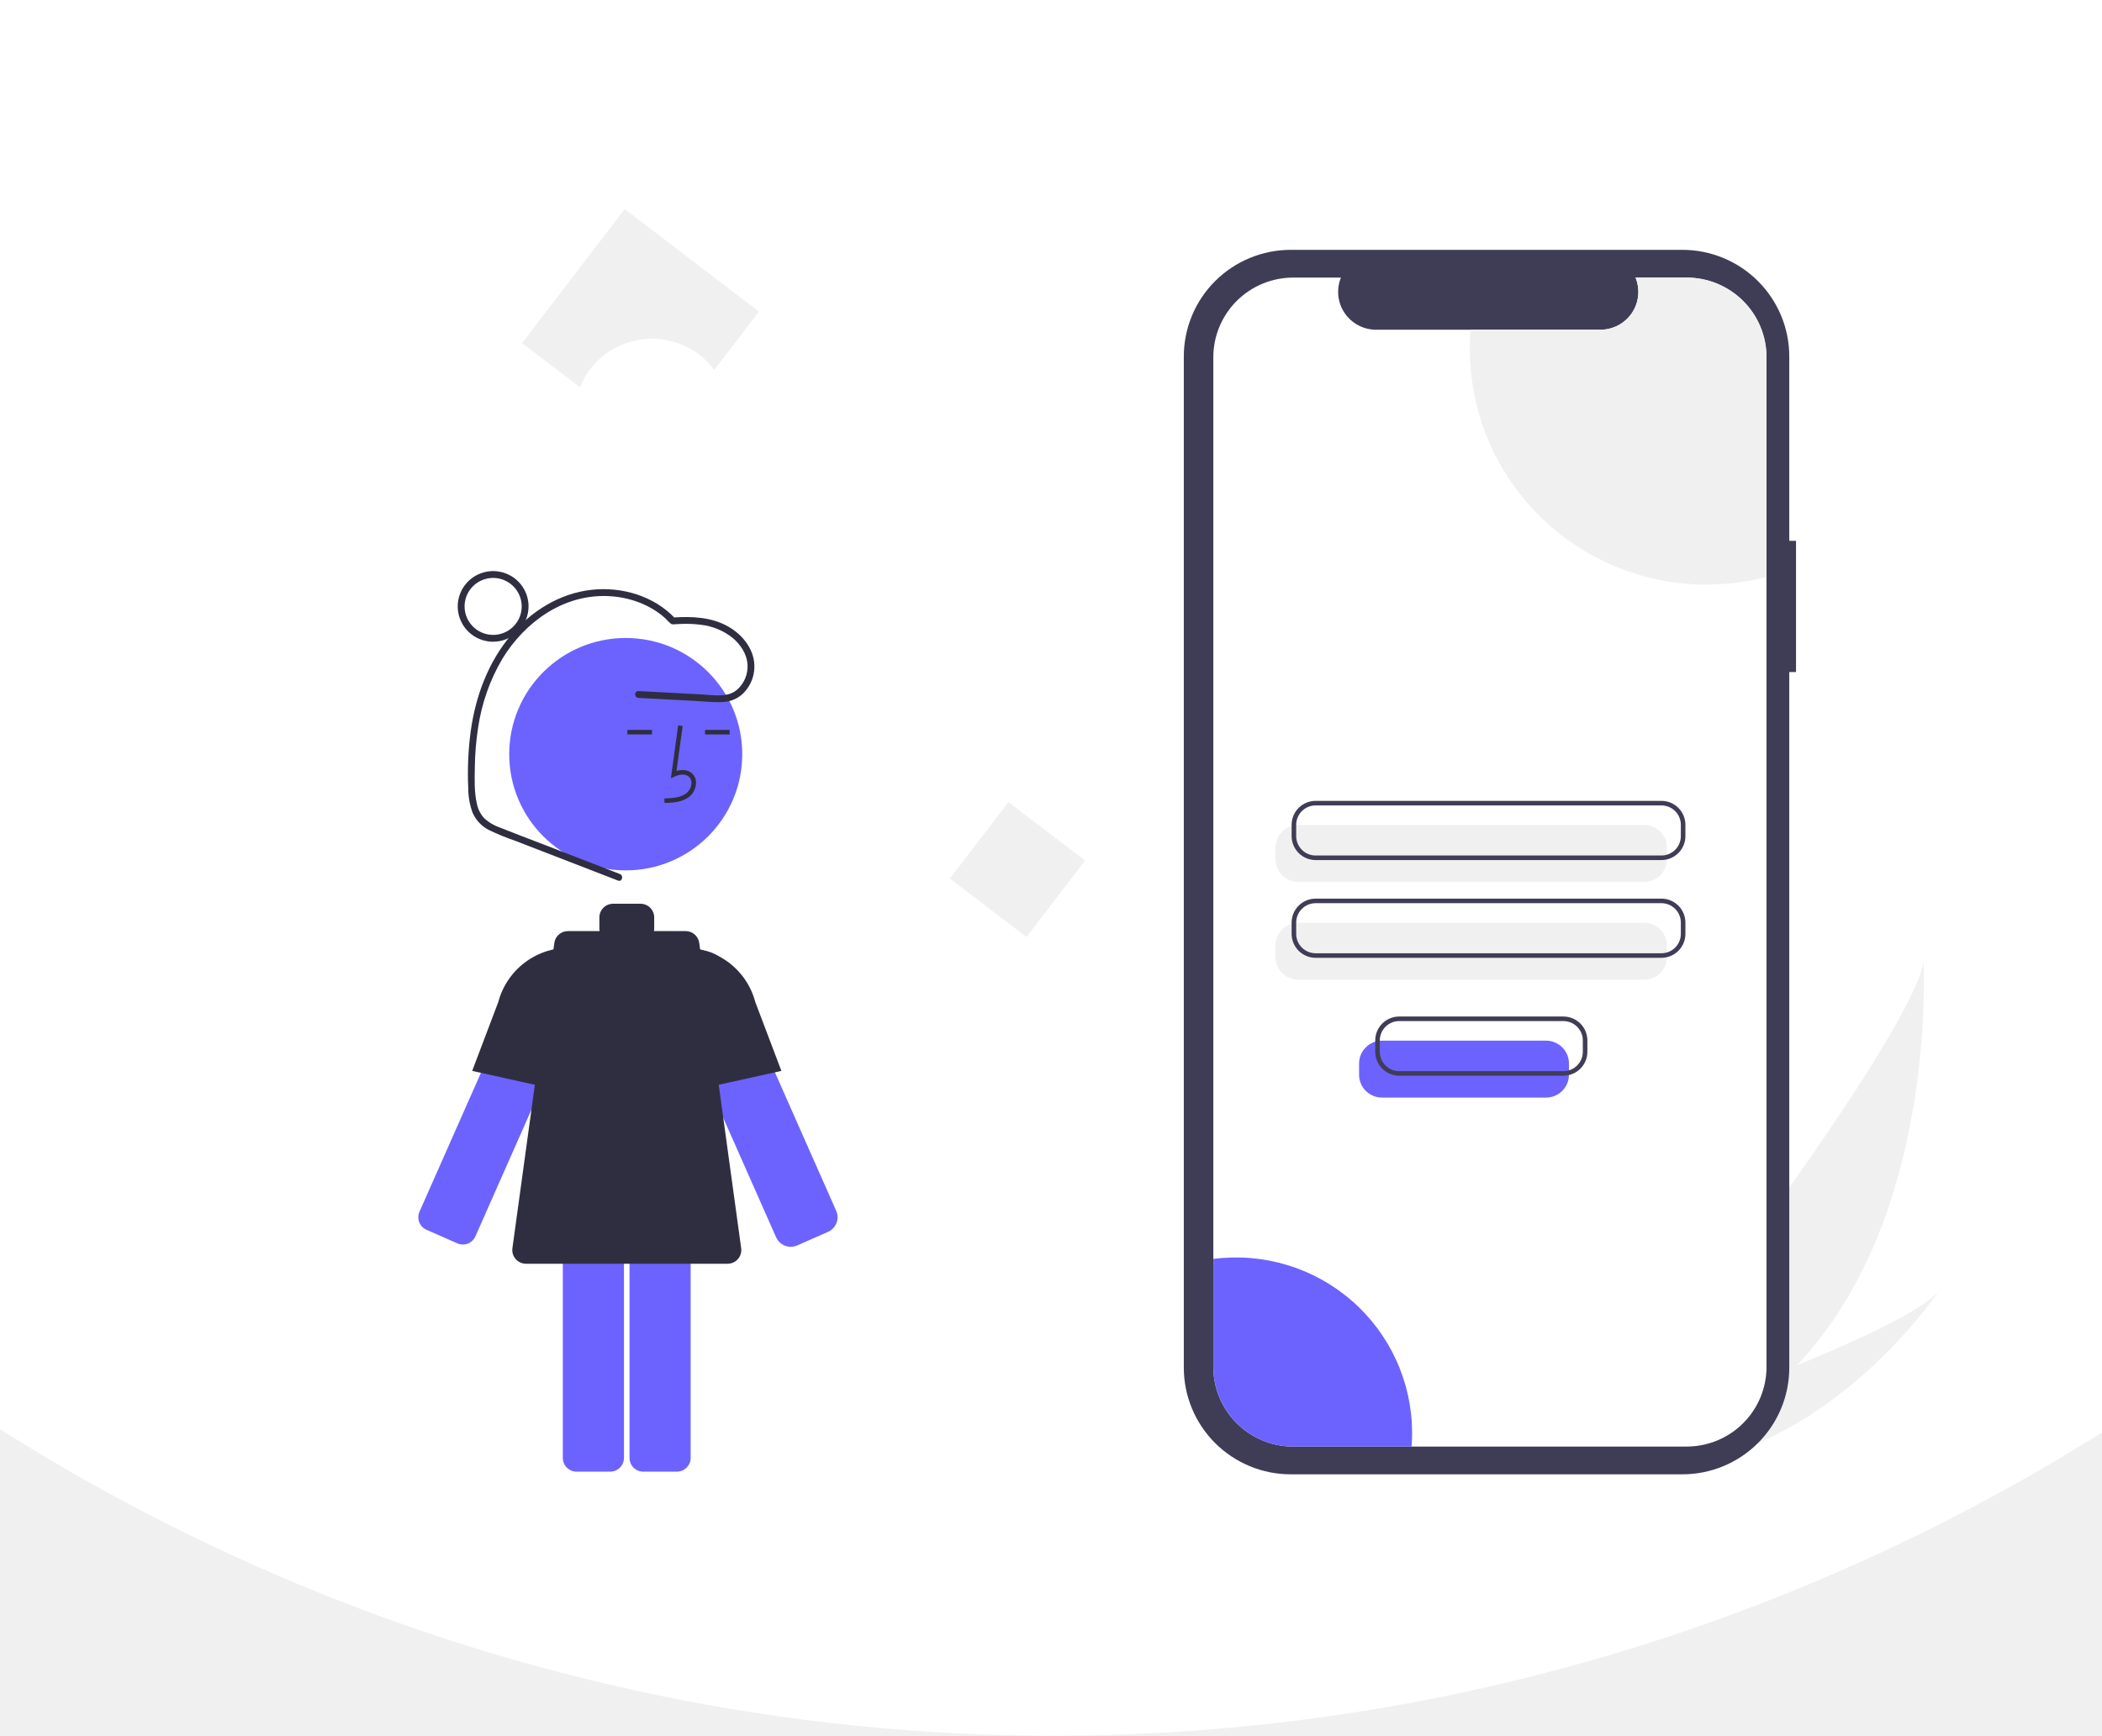
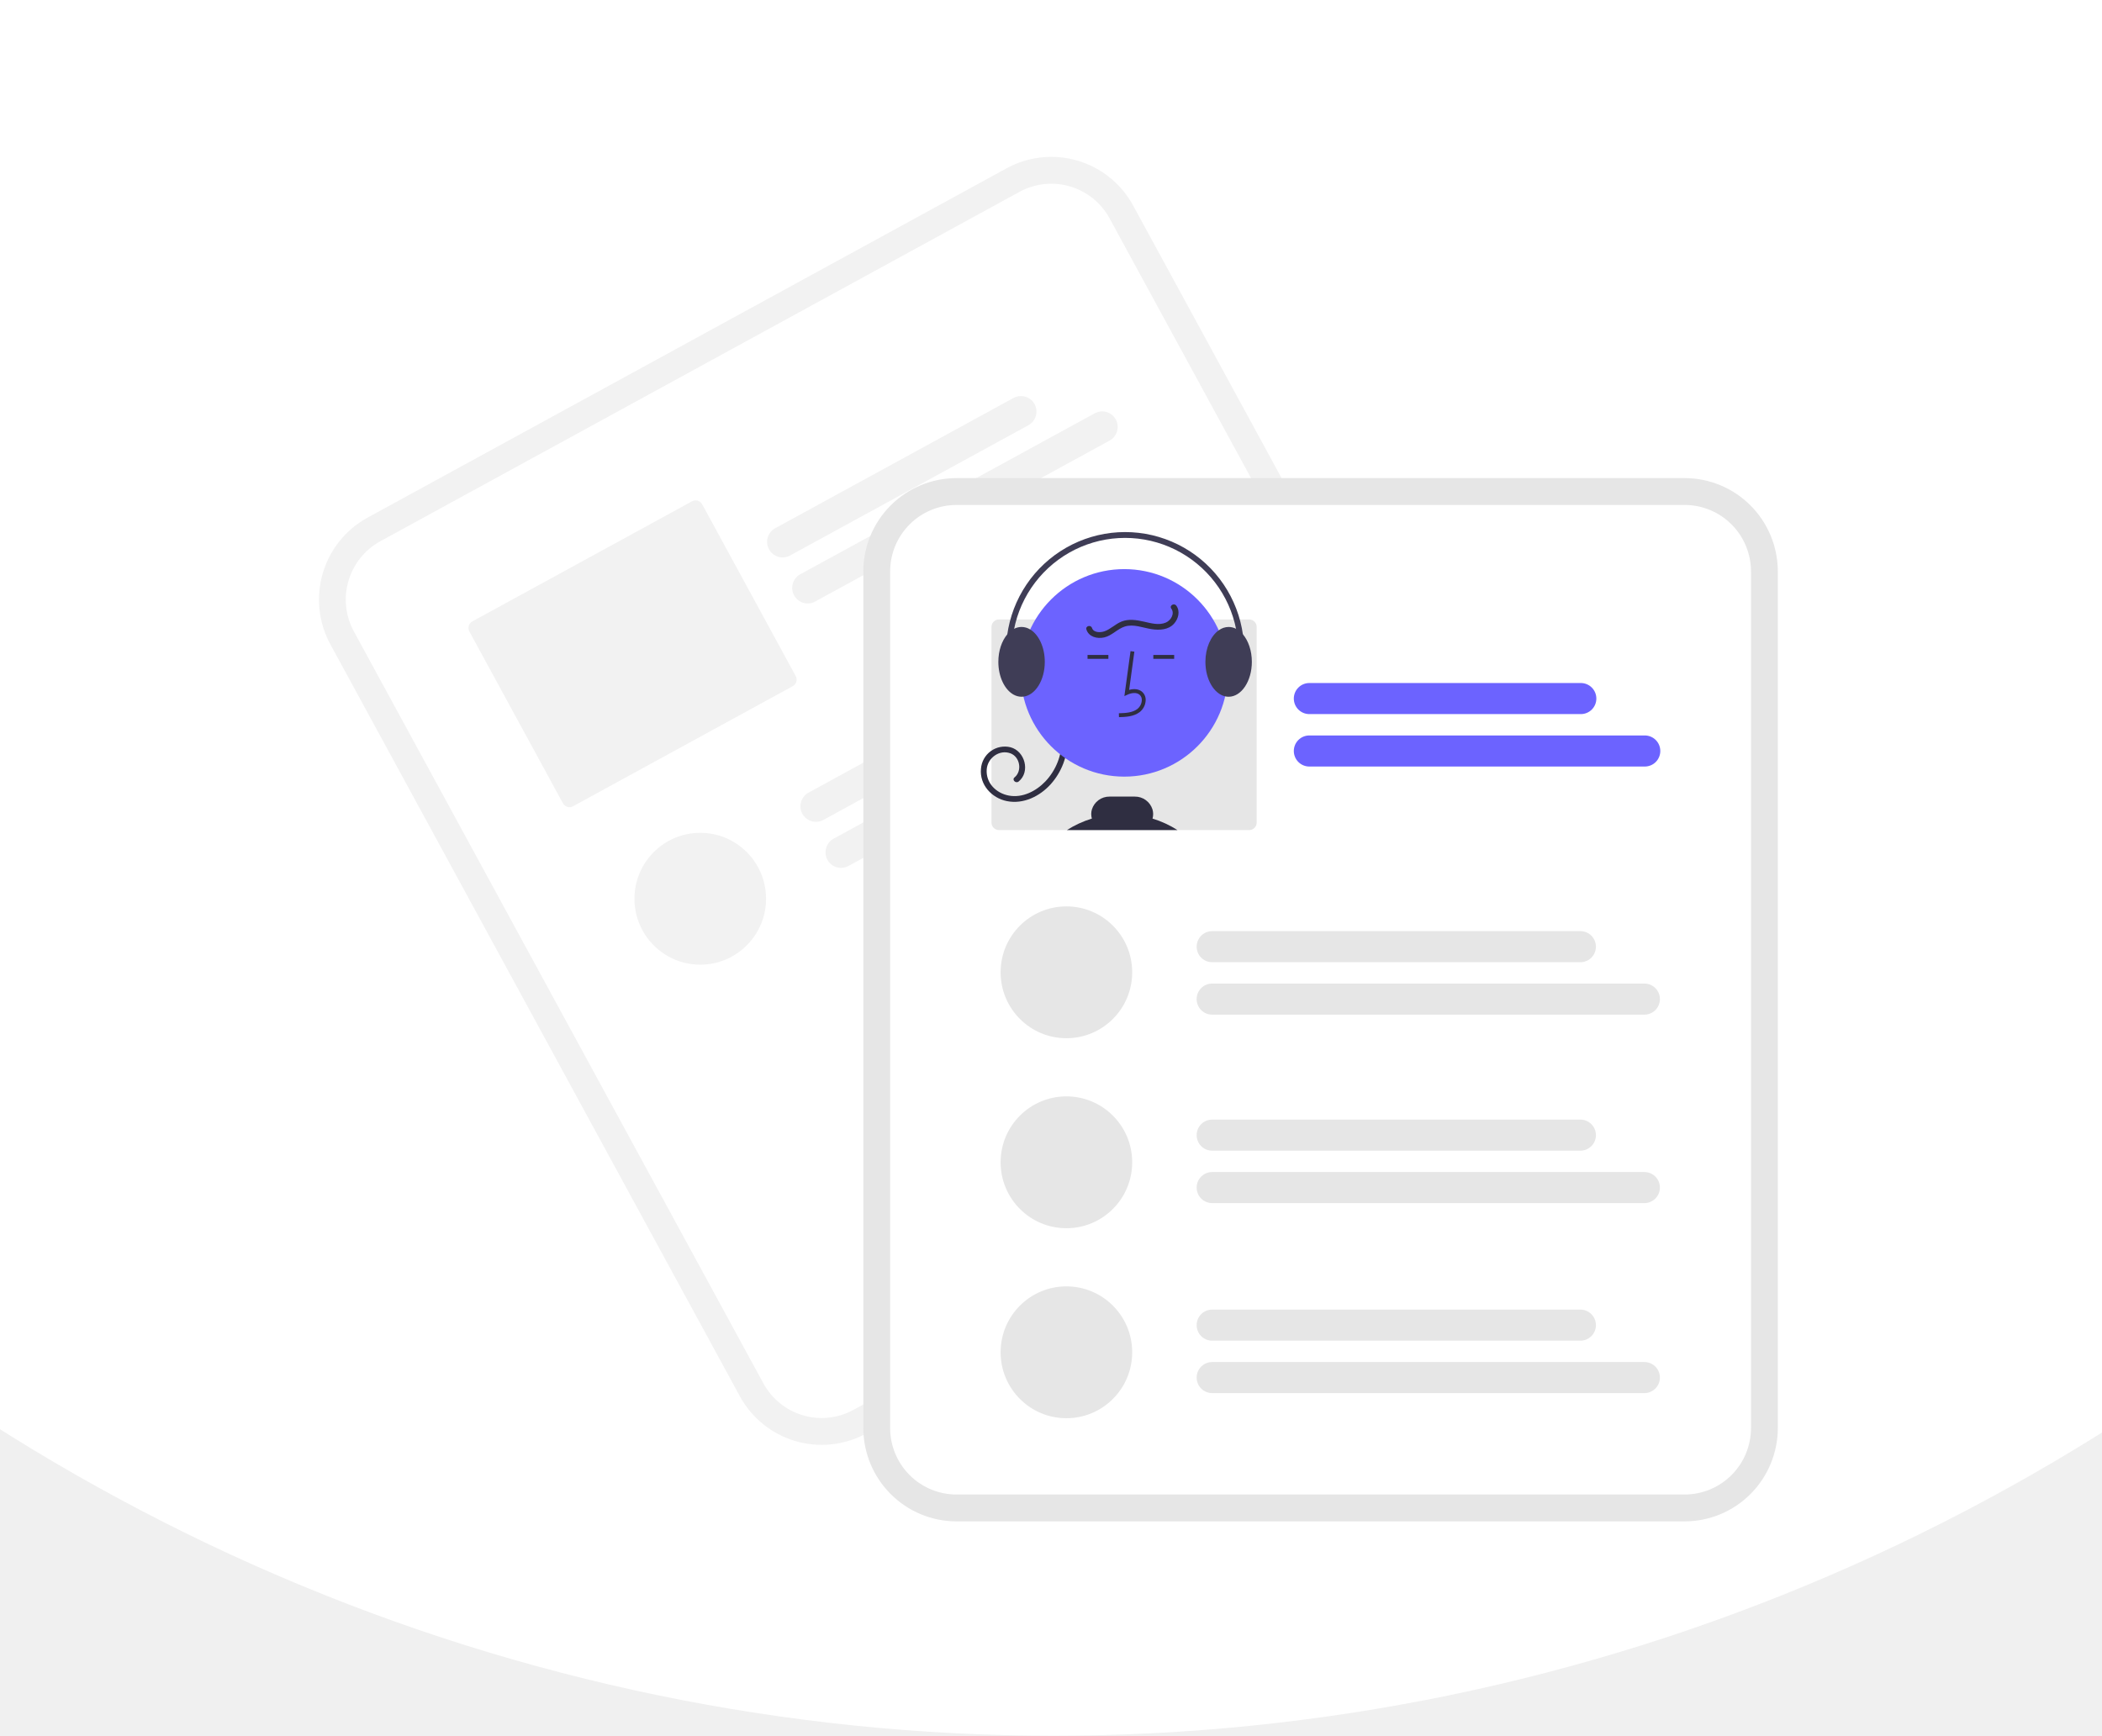
<svg xmlns="http://www.w3.org/2000/svg" width="402" height="332" viewBox="0 0 402 332" fill="none">
  <path d="M589 -70C589 -17.209 578.977 35.066 559.503 83.839C540.03 132.612 511.487 176.928 475.504 214.257C439.521 251.586 396.803 281.197 349.79 301.4C302.776 321.602 252.387 332 201.5 332C150.613 332 100.224 321.602 53.21 301.4C6.196 281.197 -36.521 251.586 -72.504 214.257C-108.487 176.928 -137.03 132.612 -156.503 83.839C-175.977 35.066 -186 -17.209 -186 -70L201.5 -70H589Z" fill="white" />
-   <path d="M343.651 261.149C337.72 267.481 330.926 272.949 323.466 277.391C323.295 277.496 323.121 277.595 322.947 277.696L310.871 267.035C310.997 266.918 311.138 266.786 311.289 266.641C320.287 258.119 364.957 198.534 367.933 184.024C367.728 185.232 370.619 232.638 343.651 261.149Z" fill="#F0F0F0" />
-   <path d="M325.796 279.448C325.568 279.503 325.336 279.553 325.103 279.6L316.043 271.602C316.22 271.54 316.427 271.467 316.663 271.386C320.551 270.013 332.128 265.868 343.65 261.148C356.03 256.073 368.35 250.34 371 246.667C370.432 247.521 352.923 273.398 325.796 279.448Z" fill="#F0F0F0" />
-   <path d="M343.483 103.445H342.193V68.191C342.193 65.511 341.664 62.858 340.636 60.382C339.608 57.907 338.101 55.658 336.201 53.763C334.302 51.868 332.047 50.365 329.565 49.34C327.083 48.315 324.423 47.787 321.737 47.787H246.855C244.169 47.787 241.508 48.315 239.027 49.34C236.545 50.365 234.29 51.868 232.39 53.763C230.491 55.657 228.984 57.907 227.956 60.382C226.928 62.858 226.399 65.511 226.399 68.191V261.596C226.399 264.276 226.928 266.929 227.956 269.404C228.984 271.88 230.491 274.129 232.39 276.024C234.29 277.919 236.545 279.421 239.027 280.447C241.508 281.472 244.168 282 246.855 282H321.736C324.423 282 327.083 281.472 329.565 280.447C332.047 279.421 334.302 277.919 336.201 276.024C338.101 274.129 339.608 271.88 340.636 269.404C341.664 266.929 342.193 264.276 342.193 261.596V128.539H343.483V103.445Z" fill="#3F3D56" />
-   <path d="M337.838 68.331V261.455C337.838 263.456 337.443 265.437 336.675 267.286C335.907 269.135 334.782 270.814 333.363 272.229C331.944 273.644 330.26 274.766 328.406 275.531C326.552 276.296 324.566 276.69 322.559 276.689H247.317C245.312 276.689 243.325 276.295 241.472 275.53C239.619 274.764 237.935 273.642 236.517 272.227C235.099 270.813 233.974 269.133 233.206 267.285C232.439 265.436 232.044 263.455 232.044 261.455V68.331C232.044 66.33 232.439 64.349 233.206 62.501C233.974 60.652 235.099 58.973 236.517 57.558C237.935 56.144 239.619 55.021 241.472 54.256C243.325 53.49 245.312 53.096 247.317 53.096H256.448C256 54.196 255.83 55.388 255.952 56.569C256.074 57.749 256.485 58.881 257.149 59.866C257.813 60.851 258.709 61.658 259.759 62.216C260.809 62.774 261.98 63.067 263.17 63.068H306.067C307.258 63.069 308.43 62.778 309.481 62.22C310.532 61.662 311.429 60.855 312.094 59.87C312.758 58.884 313.169 57.751 313.29 56.57C313.411 55.389 313.239 54.196 312.789 53.096H322.559C324.566 53.096 326.552 53.489 328.406 54.255C330.26 55.02 331.944 56.142 333.363 57.557C334.782 58.971 335.907 60.651 336.675 62.5C337.443 64.348 337.838 66.33 337.838 68.331Z" fill="white" />
-   <path d="M314.433 168.688H248.298C247.139 168.687 246.029 168.227 245.21 167.41C244.39 166.593 243.93 165.486 243.928 164.33V162.161C243.93 161.006 244.39 159.898 245.21 159.081C246.029 158.264 247.139 157.804 248.298 157.803H314.433C315.592 157.804 316.702 158.264 317.521 159.081C318.34 159.898 318.801 161.006 318.802 162.161V164.33C318.801 165.486 318.34 166.593 317.521 167.41C316.702 168.227 315.592 168.687 314.433 168.688Z" fill="#F0F0F0" />
-   <path d="M314.433 187.388H248.298C247.139 187.386 246.029 186.927 245.21 186.11C244.39 185.293 243.93 184.185 243.928 183.029V180.86C243.93 179.705 244.39 178.597 245.21 177.78C246.029 176.963 247.139 176.503 248.298 176.502H314.433C315.592 176.503 316.702 176.963 317.521 177.78C318.34 178.597 318.801 179.705 318.802 180.86V183.029C318.801 184.185 318.34 185.293 317.521 186.11C316.702 186.927 315.592 187.386 314.433 187.388Z" fill="#F0F0F0" />
-   <path d="M317.742 164.506H251.606C250.39 164.505 249.224 164.022 248.363 163.164C247.503 162.307 247.02 161.144 247.018 159.93V157.761C247.02 156.548 247.503 155.385 248.363 154.527C249.224 153.669 250.39 153.187 251.606 153.185H317.742C318.958 153.187 320.124 153.669 320.984 154.527C321.844 155.385 322.328 156.548 322.329 157.761V159.93C322.328 161.144 321.844 162.307 320.984 163.164C320.124 164.022 318.958 164.505 317.742 164.506ZM251.606 154.057C250.621 154.058 249.677 154.448 248.981 155.143C248.285 155.837 247.893 156.779 247.892 157.761V159.93C247.893 160.912 248.285 161.854 248.981 162.548C249.677 163.243 250.621 163.634 251.606 163.635H317.742C318.726 163.634 319.67 163.243 320.366 162.548C321.063 161.854 321.454 160.912 321.455 159.93V157.761C321.454 156.779 321.063 155.837 320.366 155.143C319.67 154.448 318.726 154.058 317.742 154.057H251.606Z" fill="#3F3D56" />
-   <path d="M317.742 183.205H251.606C250.39 183.204 249.224 182.722 248.363 181.864C247.503 181.006 247.02 179.843 247.018 178.63V176.46C247.02 175.247 247.503 174.084 248.363 173.226C249.224 172.368 250.39 171.886 251.606 171.884H317.742C318.958 171.886 320.124 172.368 320.984 173.226C321.844 174.084 322.328 175.247 322.329 176.46V178.63C322.328 179.843 321.844 181.006 320.984 181.864C320.124 182.722 318.958 183.204 317.742 183.205ZM251.606 172.756C250.621 172.757 249.677 173.148 248.981 173.842C248.285 174.537 247.893 175.478 247.892 176.46V178.63C247.893 179.612 248.285 180.553 248.981 181.248C249.677 181.942 250.621 182.333 251.606 182.334H317.742C318.726 182.333 319.67 181.942 320.366 181.248C321.063 180.553 321.454 179.612 321.455 178.63V176.46C321.454 175.478 321.063 174.537 320.366 173.842C319.67 173.148 318.726 172.757 317.742 172.756H251.606Z" fill="#3F3D56" />
-   <path d="M337.838 68.331V110.338C331.147 112.094 324.14 112.295 317.358 110.927C310.576 109.558 304.199 106.656 298.717 102.444C293.236 98.231 288.797 92.82 285.741 86.628C282.685 80.436 281.094 73.627 281.09 66.725C281.09 65.493 281.139 64.274 281.239 63.068H306.067C307.258 63.069 308.43 62.778 309.481 62.22C310.532 61.662 311.429 60.855 312.094 59.87C312.758 58.884 313.169 57.751 313.29 56.57C313.411 55.389 313.239 54.196 312.789 53.096H322.559C324.566 53.096 326.552 53.489 328.406 54.255C330.26 55.02 331.944 56.142 333.363 57.557C334.782 58.971 335.907 60.651 336.675 62.5C337.443 64.348 337.838 66.33 337.838 68.331Z" fill="#F0F0F0" />
-   <path d="M270.062 274.066C270.062 274.951 270.029 275.826 269.957 276.689H247.317C245.312 276.689 243.325 276.295 241.472 275.53C239.619 274.764 237.935 273.642 236.517 272.227C235.099 270.813 233.974 269.133 233.206 267.285C232.439 265.436 232.044 263.455 232.044 261.455V240.798C236.789 240.182 241.612 240.582 246.19 241.972C250.769 243.362 254.998 245.709 258.595 248.857C262.193 252.005 265.076 255.881 267.053 260.228C269.031 264.575 270.056 269.292 270.062 274.066Z" fill="#6C63FF" />
-   <path d="M87.463 237.82C88.1 238.099 88.821 238.115 89.469 237.865C90.117 237.614 90.639 237.117 90.92 236.483L111.315 190.378C111.782 189.323 111.925 188.153 111.725 187.017C111.525 185.881 110.993 184.83 110.194 183.996C109.395 183.162 108.367 182.583 107.238 182.333C106.109 182.082 104.932 182.171 103.854 182.587C102.608 183.062 101.566 183.952 100.904 185.107C100.799 185.289 100.704 185.477 100.618 185.67L80.223 231.776C80.084 232.09 80.009 232.428 80.001 232.771C79.993 233.115 80.053 233.456 80.177 233.776C80.302 234.097 80.488 234.389 80.726 234.637C80.964 234.886 81.248 235.085 81.563 235.224L87.463 237.82Z" fill="#6C63FF" />
-   <path d="M110.478 209.306L90.304 204.835L95.297 191.659C96.148 188.439 98.128 185.63 100.877 183.74C103.627 181.851 106.964 181.007 110.284 181.362L110.478 181.384L110.478 209.306Z" fill="#2F2E41" />
-   <path d="M151.225 238.479C150.632 238.478 150.051 238.306 149.554 237.983C149.057 237.66 148.664 237.2 148.424 236.659L128.029 190.554C127.38 189.087 127.32 187.428 127.86 185.918C128.4 184.408 129.501 183.162 130.934 182.436C132.367 181.711 134.025 181.561 135.566 182.017C137.107 182.473 138.414 183.501 139.218 184.89C139.331 185.086 139.433 185.287 139.525 185.494L159.92 231.6C160.247 232.34 160.267 233.18 159.973 233.934C159.68 234.688 159.099 235.296 158.356 235.622L152.256 238.307L152.253 238.3C151.924 238.419 151.576 238.479 151.225 238.479Z" fill="#6C63FF" />
-   <path d="M123.013 222.647C122.318 222.648 121.652 222.924 121.16 223.414C120.669 223.904 120.393 224.569 120.392 225.262V278.872C120.393 279.565 120.669 280.23 121.16 280.72C121.652 281.21 122.318 281.486 123.013 281.487H129.462C130.157 281.486 130.823 281.21 131.315 280.72C131.806 280.23 132.083 279.565 132.084 278.872V225.262C132.083 224.569 131.806 223.904 131.315 223.414C130.823 222.924 130.157 222.648 129.462 222.647H123.013Z" fill="#6C63FF" />
-   <path d="M110.258 222.647C109.563 222.648 108.897 222.924 108.406 223.414C107.914 223.904 107.638 224.569 107.637 225.262V278.872C107.638 279.565 107.914 280.23 108.406 280.72C108.897 281.21 109.563 281.486 110.258 281.487H116.707C117.402 281.486 118.069 281.21 118.56 280.72C119.052 280.23 119.328 279.565 119.329 278.872V225.262C119.328 224.569 119.052 223.904 118.56 223.414C118.069 222.924 117.402 222.648 116.707 222.647H110.258Z" fill="#6C63FF" />
-   <path d="M119.668 166.481C131.974 166.481 141.951 156.53 141.951 144.255C141.951 131.98 131.974 122.029 119.668 122.029C107.361 122.029 97.385 131.98 97.385 144.255C97.385 156.53 107.361 166.481 119.668 166.481Z" fill="#6C63FF" />
-   <path d="M127.083 153.585C128.527 153.545 130.325 153.495 131.71 152.486C132.122 152.173 132.461 151.774 132.703 151.317C132.944 150.86 133.083 150.356 133.108 149.84C133.133 149.473 133.073 149.105 132.932 148.765C132.791 148.426 132.573 148.123 132.295 147.881C131.572 147.272 130.516 147.129 129.378 147.462L130.557 138.866L129.691 138.748L128.305 148.854L129.028 148.523C129.866 148.139 131.016 147.944 131.731 148.547C131.907 148.705 132.044 148.9 132.131 149.119C132.218 149.338 132.254 149.574 132.235 149.809C132.214 150.193 132.11 150.568 131.93 150.909C131.751 151.249 131.5 151.547 131.195 151.782C130.117 152.567 128.684 152.669 127.059 152.714L127.083 153.585Z" fill="#2F2E41" />
-   <path d="M139.545 139.607H134.838V140.479H139.545V139.607Z" fill="#2F2E41" />
-   <path d="M124.689 139.607H119.983V140.479H124.689V139.607Z" fill="#2F2E41" />
-   <path d="M141.747 238.75L133.727 180.352C133.641 179.726 133.33 179.152 132.853 178.737C132.375 178.321 131.763 178.092 131.129 178.092H125.076C125.101 177.948 125.114 177.803 125.115 177.657V175.478C125.115 174.784 124.839 174.119 124.347 173.629C123.855 173.138 123.189 172.863 122.493 172.863H117.25C116.555 172.863 115.888 173.138 115.397 173.629C114.905 174.119 114.629 174.784 114.629 175.478V177.657C114.63 177.803 114.643 177.948 114.668 178.092H108.614C107.98 178.092 107.368 178.321 106.891 178.737C106.413 179.152 106.103 179.726 106.017 180.352L97.997 238.75C97.946 239.12 97.975 239.497 98.082 239.854C98.189 240.212 98.372 240.543 98.618 240.824C98.864 241.105 99.168 241.331 99.509 241.485C99.85 241.64 100.219 241.72 100.594 241.72H139.15C139.524 241.72 139.894 241.64 140.235 241.485C140.575 241.331 140.879 241.105 141.125 240.824C141.371 240.543 141.554 240.212 141.661 239.854C141.768 239.497 141.798 239.12 141.747 238.75Z" fill="#2F2E41" />
-   <path d="M118.546 167.175L103.133 161.208C100.613 160.232 98.078 159.286 95.571 158.277C94.497 157.903 93.508 157.322 92.661 156.566C91.923 155.786 91.42 154.816 91.21 153.765C90.675 151.511 90.772 149.047 90.81 146.747C90.839 144.231 91.047 141.72 91.431 139.234C92.104 134.56 93.685 130.063 96.084 125.994C100.407 118.92 107.854 113.598 116.42 114.022C120.386 114.219 124.374 115.639 127.321 118.343C127.628 118.709 127.973 119.043 128.35 119.338C128.612 119.436 128.897 119.455 129.169 119.393C129.529 119.37 129.889 119.352 130.249 119.34C131.499 119.287 132.751 119.34 133.992 119.496C136.253 119.74 138.396 120.628 140.165 122.053C141.638 123.317 142.836 125.1 142.959 127.082C143.019 127.992 142.868 128.904 142.518 129.746C142.169 130.589 141.63 131.34 140.943 131.942C139.104 133.488 136.481 132.944 134.275 132.828L122.101 132.185C121.258 132.14 121.26 133.448 122.101 133.492L132.982 134.067C134.731 134.159 136.533 134.386 138.283 134.281C139.628 134.22 140.912 133.705 141.924 132.82C142.849 131.973 143.537 130.902 143.923 129.71C144.309 128.518 144.378 127.248 144.125 126.021C143.564 123.346 141.568 121.134 139.228 119.817C136.045 118.026 132.243 117.855 128.681 118.12L129.144 118.311C125.115 113.997 118.943 112.176 113.148 112.813C107.03 113.486 101.589 116.891 97.679 121.546C93.32 126.736 90.945 133.208 90.022 139.863C89.541 143.456 89.383 147.084 89.549 150.705C89.542 152.302 89.816 153.888 90.358 155.391C90.977 156.853 92.096 158.049 93.515 158.767C95.143 159.55 96.816 160.236 98.526 160.82L118.197 168.435C118.984 168.74 119.325 167.476 118.546 167.175Z" fill="#2F2E41" />
-   <path d="M94.312 122.745C92.972 122.745 91.663 122.349 90.549 121.607C89.436 120.865 88.567 119.81 88.055 118.575C87.542 117.341 87.408 115.983 87.67 114.672C87.931 113.362 88.576 112.158 89.523 111.214C90.47 110.269 91.677 109.626 92.99 109.365C94.304 109.104 95.666 109.238 96.903 109.749C98.141 110.261 99.199 111.126 99.943 112.237C100.687 113.348 101.084 114.654 101.084 115.99C101.082 117.781 100.368 119.498 99.098 120.764C97.829 122.031 96.107 122.743 94.312 122.745ZM94.312 110.543C93.232 110.543 92.176 110.862 91.278 111.461C90.379 112.059 89.679 112.91 89.266 113.906C88.853 114.901 88.744 115.996 88.955 117.053C89.166 118.11 89.686 119.08 90.45 119.842C91.214 120.604 92.187 121.123 93.246 121.333C94.306 121.543 95.404 121.435 96.402 121.023C97.4 120.611 98.253 119.913 98.853 119.017C99.453 118.121 99.773 117.068 99.773 115.99C99.772 114.546 99.196 113.161 98.172 112.14C97.148 111.119 95.76 110.544 94.312 110.543Z" fill="#2F2E41" />
-   <path d="M207.52 164.606L192.862 153.424L181.651 168.045L196.309 179.227L207.52 164.606Z" fill="#F0F0F0" />
-   <path d="M124.678 64.783C126.994 64.781 129.278 65.32 131.348 66.357C133.417 67.394 135.215 68.9 136.596 70.755L145.155 59.592L119.473 40L99.831 65.616L110.9 74.06C112.008 71.32 113.911 68.973 116.366 67.32C118.821 65.667 121.716 64.783 124.678 64.783Z" fill="#F0F0F0" />
-   <path d="M295.686 209.936H264.288C263.13 209.935 262.019 209.476 261.2 208.659C260.381 207.841 259.92 206.734 259.919 205.578V203.409C259.92 202.254 260.381 201.146 261.2 200.329C262.019 199.512 263.13 199.052 264.288 199.051H295.686C296.844 199.052 297.955 199.512 298.774 200.329C299.593 201.146 300.054 202.254 300.055 203.409V205.578C300.054 206.734 299.593 207.841 298.774 208.659C297.955 209.476 296.844 209.935 295.686 209.936Z" fill="#6C63FF" />
-   <path d="M298.995 205.755H267.596C266.38 205.753 265.214 205.271 264.354 204.413C263.494 203.555 263.01 202.392 263.009 201.179V199.009C263.01 197.796 263.494 196.633 264.354 195.775C265.214 194.917 266.38 194.435 267.596 194.433H298.995C300.211 194.435 301.377 194.917 302.237 195.775C303.097 196.633 303.581 197.796 303.582 199.009V201.179C303.581 202.392 303.097 203.555 302.237 204.413C301.377 205.271 300.211 205.753 298.995 205.755ZM267.596 195.305C266.612 195.306 265.668 195.697 264.971 196.391C264.275 197.086 263.883 198.027 263.882 199.009V201.179C263.883 202.161 264.275 203.102 264.971 203.797C265.668 204.491 266.612 204.882 267.596 204.883H298.995C299.979 204.882 300.923 204.491 301.619 203.797C302.316 203.102 302.707 202.161 302.708 201.179V199.009C302.707 198.027 302.316 197.086 301.619 196.391C300.923 195.697 299.979 195.306 298.995 195.305H267.596Z" fill="#3F3D56" />
-   <path d="M129.266 209.306V181.384L129.46 181.362C132.784 181.008 136.125 181.854 138.876 183.748C141.627 185.642 143.606 188.457 144.453 191.682L149.439 204.835L129.266 209.306Z" fill="#2F2E41" />
+   <g clip-path="url(#clip0_68_47)">
+     <path d="M192.534 32.178L183.997 36.845L78.815 94.35L70.278 99.017C66.135 101.288 63.06 105.113 61.729 109.652C60.397 114.192 60.916 119.075 63.174 123.231L141.5 267.073C143.766 271.224 147.584 274.305 152.114 275.639C156.644 276.974 161.518 276.453 165.665 274.192L165.687 274.18L287.9 207.364L287.922 207.352C292.065 205.081 295.139 201.257 296.471 196.717C297.803 192.178 297.283 187.294 295.026 183.138L216.7 39.296C214.433 35.145 210.616 32.065 206.086 30.73C201.556 29.396 196.682 29.916 192.534 32.178Z" fill="#F2F2F2" />
+     <path d="M194.99 36.687L184.878 42.215L82.845 97.999L72.733 103.527C69.783 105.144 67.594 107.868 66.645 111.1C65.697 114.333 66.067 117.81 67.674 120.77L146.001 264.612C147.614 267.568 150.333 269.762 153.559 270.712C156.785 271.662 160.256 271.292 163.209 269.681L163.231 269.669L285.444 202.854L285.466 202.842C288.416 201.224 290.605 198.501 291.554 195.268C292.502 192.036 292.132 188.558 290.525 185.599L212.198 41.756C210.584 38.8 207.866 36.607 204.64 35.656C201.414 34.706 197.943 35.077 194.99 36.687Z" fill="white" />
+     <path d="M196.676 81.336L151.095 106.256C150.405 106.633 149.593 106.72 148.838 106.498C148.083 106.276 147.448 105.762 147.071 105.07C146.694 104.378 146.607 103.565 146.829 102.809C147.051 102.052 147.563 101.415 148.254 101.038L193.835 76.118C194.525 75.741 195.337 75.654 196.092 75.876C196.846 76.098 197.482 76.612 197.859 77.304C198.235 77.996 198.323 78.809 198.101 79.565C197.879 80.322 197.366 80.958 196.676 81.336Z" fill="#F2F2F2" />
+     <path d="M212.21 84.269L155.89 115.06C155.199 115.438 154.387 115.525 153.632 115.303C152.878 115.08 152.242 114.567 151.865 113.875C151.489 113.183 151.402 112.369 151.623 111.613C151.845 110.857 152.358 110.22 153.048 109.843L209.369 79.051C209.711 78.865 210.086 78.747 210.473 78.705C210.861 78.664 211.252 78.699 211.626 78.809C212 78.919 212.348 79.102 212.651 79.347C212.954 79.592 213.206 79.894 213.393 80.237C213.58 80.579 213.697 80.955 213.738 81.344C213.78 81.731 213.745 82.124 213.635 82.498C213.525 82.873 213.343 83.222 213.098 83.526C212.854 83.829 212.552 84.082 212.21 84.269Z" fill="#F2F2F2" />
+     <path d="M132.357 95.882L90.334 118.857C90.003 119.038 89.757 119.343 89.651 119.705C89.545 120.068 89.587 120.457 89.767 120.789L107.661 153.651C107.842 153.982 108.146 154.228 108.508 154.335C108.87 154.441 109.259 154.4 109.589 154.219L151.612 131.244C151.943 131.063 152.189 130.758 152.295 130.396C152.401 130.034 152.359 129.644 152.179 129.312L134.285 96.451C134.104 96.119 133.8 95.873 133.438 95.766C133.076 95.66 132.687 95.702 132.357 95.882Z" fill="#F2F2F2" />
+     <path d="M219.292 123.032L157.467 156.833C157.125 157.02 156.75 157.137 156.363 157.179C155.976 157.22 155.584 157.185 155.21 157.075C154.836 156.965 154.488 156.782 154.185 156.537C153.882 156.292 153.63 155.99 153.443 155.647C153.257 155.305 153.139 154.929 153.098 154.541C153.056 154.153 153.091 153.76 153.201 153.386C153.311 153.011 153.493 152.662 153.738 152.358C153.982 152.055 154.284 151.802 154.626 151.615L216.451 117.815C217.141 117.437 217.953 117.35 218.708 117.572C219.462 117.795 220.098 118.308 220.475 119C220.851 119.692 220.938 120.506 220.717 121.262C220.495 122.018 219.982 122.655 219.292 123.032Z" fill="#F2F2F2" />
+     <path d="M234.826 125.965L162.262 165.637C161.571 166.015 160.759 166.102 160.005 165.88C159.25 165.657 158.614 165.144 158.238 164.452C157.861 163.76 157.774 162.947 157.996 162.19C158.217 161.434 158.73 160.797 159.421 160.42L231.985 120.748C232.675 120.37 233.487 120.283 234.242 120.505C234.997 120.728 235.632 121.241 236.009 121.933C236.386 122.625 236.473 123.439 236.251 124.195C236.029 124.951 235.516 125.588 234.826 125.965Z" fill="#F2F2F2" />
+     <path d="M133.922 184.514C140.871 184.514 146.505 178.869 146.505 171.906C146.505 164.942 140.871 159.298 133.922 159.298C126.972 159.298 121.339 164.942 121.339 171.906C121.339 178.869 126.972 184.514 133.922 184.514Z" fill="#F2F2F2" />
+     <path d="M322.189 91.447H182.919C178.197 91.453 173.669 93.335 170.331 96.68C166.992 100.026 165.113 104.562 165.108 109.293V273.154C165.113 277.885 166.992 282.421 170.331 285.767C173.669 289.113 178.197 290.995 182.919 291H322.189C326.912 290.995 331.439 289.113 334.778 285.767C338.117 282.421 339.995 277.885 340 273.154V109.293C339.995 104.562 338.117 100.026 334.778 96.68C331.439 93.335 326.912 91.453 322.189 91.447Z" fill="#E6E6E6" />
+     <path d="M322.19 96.585H182.919C179.556 96.588 176.332 97.929 173.954 100.311C171.577 102.694 170.239 105.924 170.235 109.293V273.154C170.239 276.523 171.577 279.753 173.954 282.136C176.332 284.519 179.556 285.859 182.919 285.862H322.19C325.552 285.859 328.776 284.518 331.154 282.136C333.532 279.753 334.869 276.523 334.873 273.154V109.293C334.869 105.924 333.532 102.694 331.154 100.311C328.776 97.929 325.552 96.588 322.19 96.585Z" fill="white" />
+     <path d="M302.327 136.588H250.403C249.617 136.588 248.862 136.275 248.306 135.718C247.75 135.16 247.437 134.404 247.437 133.616C247.437 132.828 247.75 132.072 248.306 131.515C248.862 130.957 249.617 130.644 250.403 130.644H302.327C302.717 130.644 303.103 130.72 303.463 130.87C303.823 131.019 304.151 131.238 304.427 131.514C304.702 131.79 304.921 132.117 305.07 132.478C305.22 132.839 305.296 133.226 305.296 133.616C305.296 134.007 305.22 134.393 305.07 134.754C304.921 135.115 304.702 135.443 304.427 135.719C304.151 135.995 303.823 136.214 303.463 136.363C303.103 136.512 302.717 136.588 302.327 136.588Z" fill="#6C63FF" />
+     <path d="M314.562 146.618H250.403C249.617 146.618 248.862 146.305 248.306 145.748C247.75 145.19 247.437 144.434 247.437 143.646C247.437 142.858 247.75 142.102 248.306 141.545C248.862 140.987 249.617 140.674 250.403 140.674H314.562C315.348 140.674 316.103 140.987 316.659 141.545C317.215 142.102 317.528 142.858 317.528 143.646C317.528 144.434 317.215 145.19 316.659 145.748C316.103 146.305 315.348 146.618 314.562 146.618Z" fill="#6C63FF" />
+     <path d="M238.912 118.489H191.041C190.665 118.489 190.303 118.639 190.037 118.906C189.77 119.173 189.62 119.535 189.62 119.913V157.348C189.62 157.726 189.77 158.088 190.037 158.355C190.303 158.622 190.665 158.772 191.041 158.772H238.912C239.289 158.772 239.651 158.622 239.917 158.355C240.184 158.088 240.333 157.726 240.333 157.348V119.913C240.333 119.535 240.184 119.173 239.917 118.906C239.651 118.639 239.289 118.489 238.912 118.489Z" fill="#E6E6E6" />
+     <path d="M204.173 141.477C204.192 144.637 203.03 147.69 200.914 150.034C198.821 152.336 195.705 153.862 192.56 153.231C189.665 152.649 187.312 150.113 187.605 147.045C187.654 146.381 187.847 145.735 188.17 145.153C188.493 144.571 188.94 144.066 189.477 143.675C190.015 143.283 190.632 143.013 191.285 142.885C191.937 142.757 192.61 142.772 193.255 142.931C196.006 143.646 197.102 147.619 194.81 149.483C194.26 149.931 193.47 149.148 194.025 148.697C195.54 147.464 195.072 144.768 193.243 144.091C191.114 143.304 188.858 144.997 188.704 147.179C188.523 149.765 190.5 151.713 192.925 152.171C195.548 152.667 198.149 151.322 199.926 149.465C201.963 147.309 203.087 144.446 203.062 141.477C203.067 141.333 203.128 141.196 203.232 141.096C203.335 140.995 203.474 140.939 203.618 140.939C203.762 140.939 203.9 140.995 204.004 141.096C204.107 141.196 204.168 141.333 204.173 141.477Z" fill="#2F2E41" />
+     <path d="M215.014 148.549C225.953 148.549 234.821 139.664 234.821 128.703C234.821 117.742 225.953 108.856 215.014 108.856C204.075 108.856 195.207 117.742 195.207 128.703C195.207 139.664 204.075 148.549 215.014 148.549Z" fill="#6C63FF" />
+     <path d="M214.001 137.171L213.98 136.429C215.357 136.391 216.571 136.304 217.483 135.636C217.742 135.436 217.955 135.183 218.107 134.893C218.259 134.603 218.347 134.284 218.365 133.957C218.381 133.757 218.351 133.557 218.277 133.37C218.203 133.184 218.087 133.018 217.938 132.884C217.332 132.371 216.358 132.537 215.648 132.863L215.035 133.145L216.21 124.545L216.943 124.646L215.944 131.961C216.909 131.677 217.803 131.799 218.416 132.317C218.651 132.523 218.835 132.78 218.955 133.069C219.074 133.358 219.125 133.671 219.104 133.983C219.083 134.422 218.965 134.852 218.761 135.241C218.556 135.63 218.269 135.969 217.92 136.235C216.748 137.094 215.225 137.136 214.001 137.171Z" fill="#2F2E41" />
+     <path d="M224.556 125.277H220.57V126.019H224.556V125.277Z" fill="#2F2E41" />
+     <path d="M211.973 125.277H207.987V126.019H211.973V125.277Z" fill="#2F2E41" />
+     <path d="M204.043 158.772C205.527 157.828 207.132 157.089 208.813 156.573C208.653 156.002 208.655 155.397 208.82 154.827C209.044 154.106 209.493 153.478 210.102 153.035C210.711 152.592 211.447 152.358 212.199 152.368H217.025C217.779 152.358 218.516 152.593 219.126 153.036C219.736 153.48 220.187 154.109 220.412 154.83C220.577 155.399 220.579 156.003 220.419 156.573C222.1 157.089 223.704 157.829 225.189 158.772H204.043Z" fill="#2F2E41" />
+     <path d="M237.702 121.337C237.341 120.899 236.897 120.537 236.396 120.273C235.956 120.043 235.467 119.922 234.971 119.92C234.289 119.929 233.628 120.152 233.08 120.558C231.573 121.626 230.53 123.929 230.53 126.595C230.53 129.94 232.173 132.714 234.308 133.196C234.526 133.245 234.748 133.27 234.971 133.27C237.417 133.27 239.412 130.278 239.412 126.595C239.412 124.459 238.742 122.557 237.702 121.337Z" fill="#3F3D56" />
+     <path d="M197.022 120.399H197.018C196.524 120.091 195.954 119.925 195.371 119.92C194.875 119.922 194.387 120.043 193.947 120.273C193.445 120.537 193.001 120.899 192.64 121.337L192.636 121.341C191.6 122.561 190.93 124.463 190.93 126.595C190.93 129.473 192.144 131.928 193.847 132.866C194.313 133.128 194.837 133.267 195.371 133.27C195.49 133.27 195.609 133.263 195.727 133.248H195.73C198.01 132.974 199.813 130.096 199.813 126.595C199.813 123.792 198.654 121.385 197.022 120.399Z" fill="#3F3D56" />
+     <path d="M194.124 132.228C194.212 132.228 194.299 132.207 194.378 132.166C194.456 132.126 194.524 132.068 194.575 131.996C194.626 131.924 194.66 131.841 194.673 131.754C194.686 131.667 194.678 131.577 194.65 131.494C193.589 128.332 193.27 124.968 193.718 121.663C194.165 118.358 195.367 115.201 197.23 112.437C199.094 109.673 201.568 107.377 204.46 105.727C207.353 104.077 210.587 103.117 213.91 102.923C217.233 102.729 220.556 103.305 223.621 104.607C226.685 105.909 229.409 107.901 231.58 110.429C233.752 112.957 235.312 115.953 236.14 119.183C236.968 122.414 237.041 125.792 236.355 129.056C236.324 129.2 236.352 129.35 236.433 129.474C236.513 129.598 236.639 129.684 236.783 129.715C236.927 129.745 237.078 129.717 237.201 129.636C237.324 129.556 237.411 129.43 237.441 129.285C238.164 125.854 238.087 122.302 237.216 118.905C236.346 115.509 234.706 112.359 232.423 109.701C230.14 107.042 227.277 104.948 224.054 103.579C220.832 102.21 217.338 101.604 213.844 101.809C210.351 102.013 206.951 103.022 203.909 104.757C200.868 106.492 198.267 108.907 196.308 111.813C194.35 114.719 193.086 118.039 192.616 121.514C192.146 124.989 192.482 128.526 193.598 131.849C193.635 131.96 193.706 132.055 193.801 132.123C193.895 132.191 194.008 132.228 194.124 132.228Z" fill="#3F3D56" />
+     <path d="M224.964 115.844C225.748 116.917 225.362 118.362 224.535 119.287C223.46 120.491 221.745 120.567 220.256 120.343C218.586 120.093 216.814 119.308 215.122 119.837C213.681 120.287 212.652 121.597 211.154 121.927C209.826 122.218 208.238 121.832 207.772 120.414C207.548 119.732 208.62 119.44 208.843 120.118C209.144 121.035 210.445 121.017 211.19 120.763C212.384 120.356 213.304 119.365 214.478 118.891C215.862 118.333 217.363 118.585 218.772 118.903C220.1 119.203 221.629 119.647 222.952 119.087C223.931 118.673 224.709 117.368 224.005 116.405C223.583 115.827 224.546 115.272 224.964 115.844Z" fill="#2F2E41" />
+     <path d="M302.249 184.045H231.821C231.431 184.045 231.046 183.968 230.686 183.818C230.326 183.669 229.999 183.45 229.723 183.174C229.448 182.898 229.23 182.571 229.081 182.21C228.931 181.849 228.855 181.463 228.855 181.073C228.855 180.682 228.931 180.296 229.081 179.935C229.23 179.575 229.448 179.247 229.723 178.971C229.999 178.695 230.326 178.476 230.686 178.327C231.046 178.178 231.431 178.101 231.821 178.101H302.249C303.035 178.102 303.789 178.415 304.344 178.972C304.9 179.53 305.212 180.285 305.212 181.073C305.212 181.86 304.9 182.616 304.344 183.173C303.789 183.73 303.035 184.044 302.249 184.045Z" fill="#E6E6E6" />
+     <path d="M314.483 194.075H231.821C231.431 194.075 231.045 193.998 230.685 193.849C230.324 193.7 229.997 193.481 229.721 193.205C229.446 192.929 229.227 192.602 229.078 192.241C228.928 191.88 228.851 191.493 228.851 191.103C228.851 190.712 228.928 190.325 229.078 189.965C229.227 189.604 229.446 189.276 229.721 189C229.997 188.724 230.324 188.505 230.685 188.356C231.045 188.207 231.431 188.13 231.821 188.131H314.483C314.873 188.13 315.259 188.207 315.62 188.356C315.98 188.505 316.307 188.724 316.583 189C316.859 189.276 317.077 189.604 317.227 189.965C317.376 190.325 317.453 190.712 317.453 191.103C317.453 191.493 317.376 191.88 317.227 192.241C317.077 192.602 316.859 192.929 316.583 193.205C316.307 193.481 315.98 193.7 315.62 193.849C315.259 193.998 314.873 194.075 314.483 194.075Z" fill="#E6E6E6" />
+     <path d="M302.249 220.094H231.821C231.034 220.094 230.28 219.781 229.723 219.224C229.167 218.666 228.855 217.91 228.855 217.122C228.855 216.334 229.167 215.578 229.723 215.021C230.28 214.464 231.034 214.15 231.821 214.15H302.249C303.036 214.15 303.79 214.464 304.346 215.021C304.902 215.578 305.215 216.334 305.215 217.122C305.215 217.91 304.902 218.666 304.346 219.224C303.79 219.781 303.036 220.094 302.249 220.094Z" fill="#E6E6E6" />
+     <path d="M314.483 230.124H231.821C231.034 230.124 230.28 229.811 229.723 229.254C229.167 228.696 228.855 227.94 228.855 227.152C228.855 226.364 229.167 225.608 229.723 225.051C230.28 224.494 231.034 224.18 231.821 224.18H314.483C315.27 224.18 316.024 224.494 316.581 225.051C317.137 225.608 317.449 226.364 317.449 227.152C317.449 227.94 317.137 228.696 316.581 229.254C316.024 229.811 315.27 230.124 314.483 230.124Z" fill="#E6E6E6" />
+     <path d="M203.946 198.584C210.896 198.584 216.529 192.939 216.529 185.976C216.529 179.013 210.896 173.368 203.946 173.368C196.997 173.368 191.363 179.013 191.363 185.976C191.363 192.939 196.997 198.584 203.946 198.584Z" fill="#E6E6E6" />
+     <path d="M203.946 234.926C210.896 234.926 216.529 229.281 216.529 222.317C216.529 215.354 210.896 209.709 203.946 209.709C196.997 209.709 191.363 215.354 191.363 222.317C191.363 229.281 196.997 234.926 203.946 234.926Z" fill="#E6E6E6" />
+     <path d="M302.249 256.435H231.821C231.034 256.435 230.28 256.122 229.723 255.565C229.167 255.008 228.855 254.252 228.855 253.464C228.855 252.675 229.167 251.919 229.723 251.362C230.28 250.805 231.034 250.492 231.821 250.492H302.249C303.036 250.492 303.79 250.805 304.346 251.362C304.902 251.919 305.215 252.675 305.215 253.464C305.215 254.252 304.902 255.008 304.346 255.565C303.79 256.122 303.036 256.435 302.249 256.435Z" fill="#E6E6E6" />
+     <path d="M314.483 266.465H231.821C231.034 266.465 230.28 266.152 229.723 265.595C229.167 265.038 228.855 264.282 228.855 263.494C228.855 262.705 229.167 261.95 229.723 261.392C230.28 260.835 231.034 260.522 231.821 260.522H314.483C315.27 260.522 316.024 260.835 316.581 261.392C317.137 261.95 317.449 262.705 317.449 263.494C317.449 264.282 317.137 265.038 316.581 265.595C316.024 266.152 315.27 266.465 314.483 266.465Z" fill="#E6E6E6" />
+     <path d="M203.946 271.267C210.896 271.267 216.529 265.622 216.529 258.658C216.529 251.695 210.896 246.05 203.946 246.05C196.997 246.05 191.363 251.695 191.363 258.658C191.363 265.622 196.997 271.267 203.946 271.267Z" fill="#E6E6E6" />
+   </g>
+   <defs>
+     <clipPath id="clip0_68_47">
+       <rect width="279" height="261" fill="white" transform="translate(61 30)" />
+     </clipPath>
+   </defs>
</svg>
